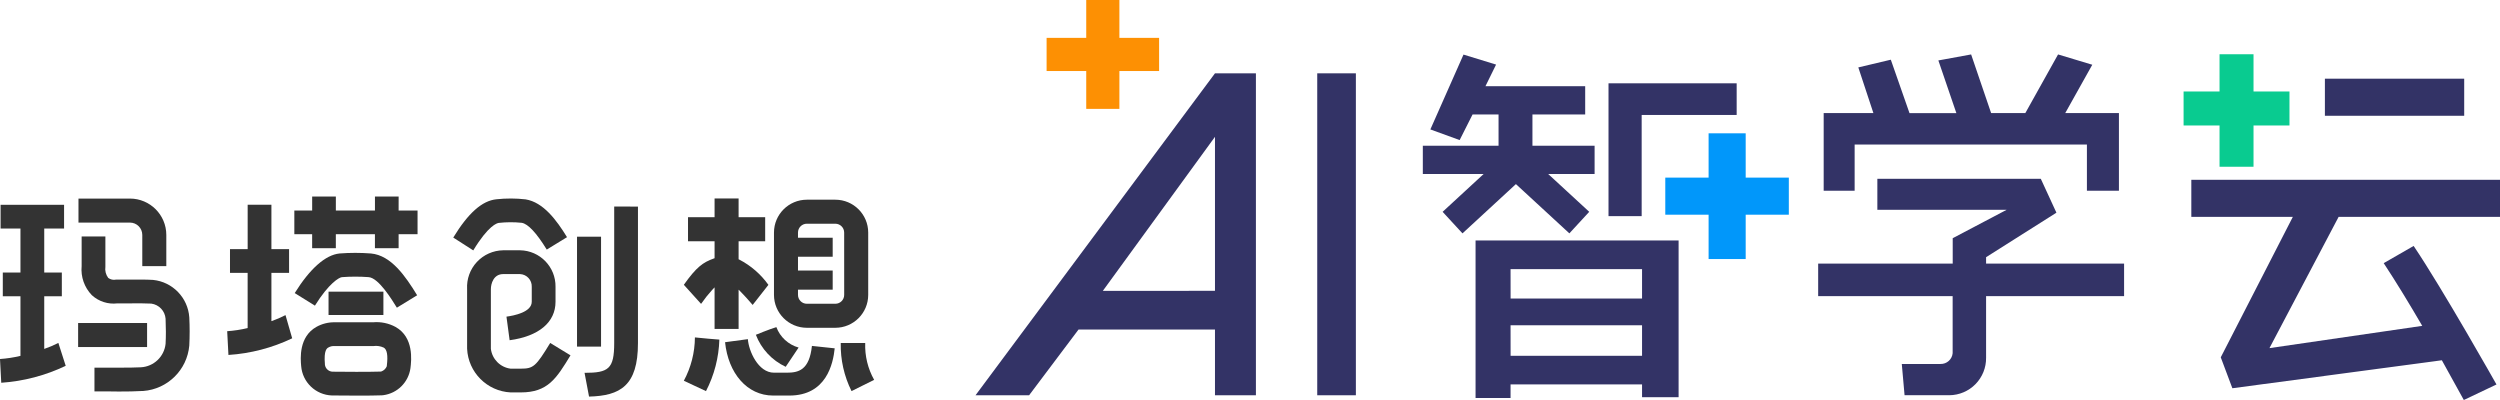
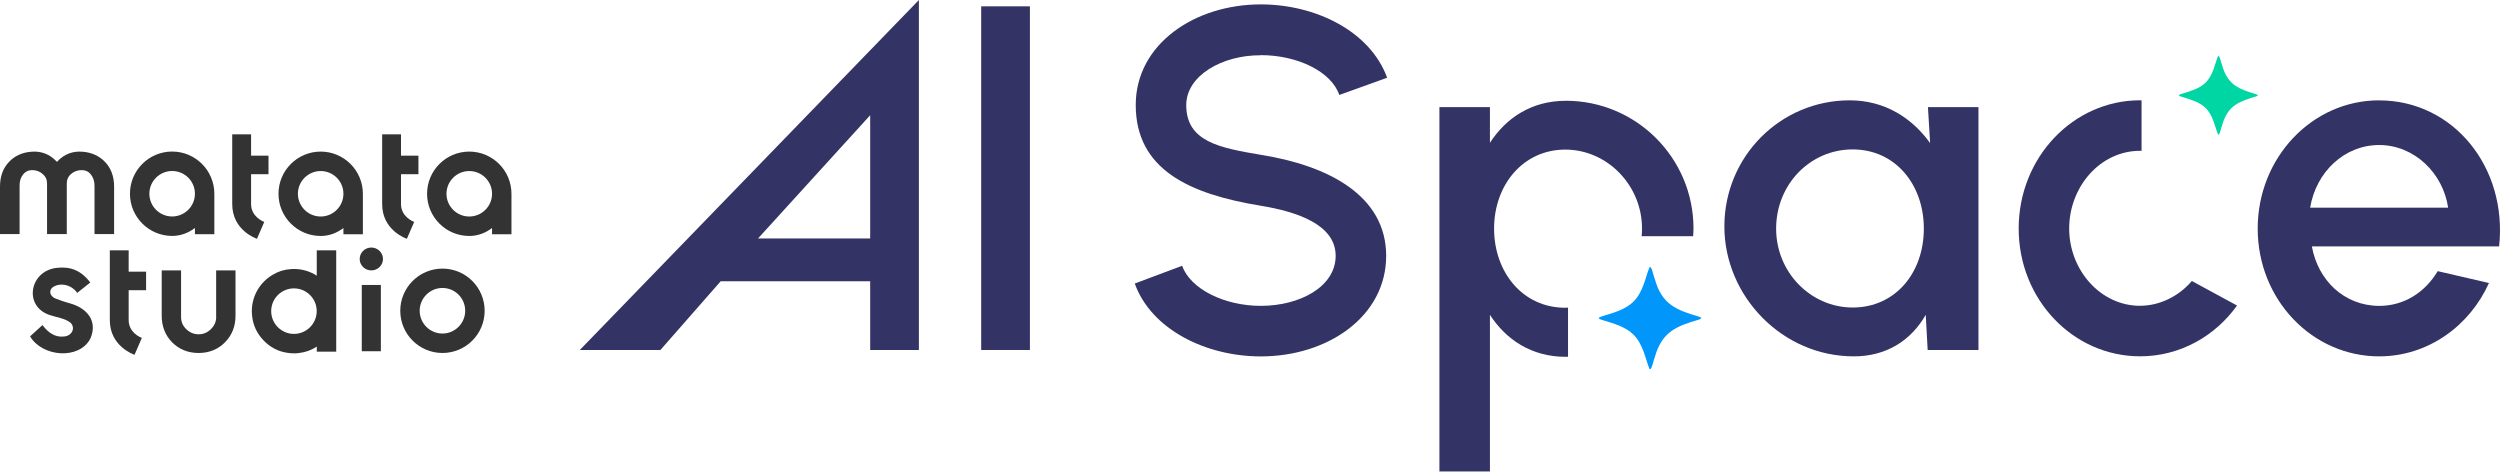
- <svg xmlns="http://www.w3.org/2000/svg" width="200" height="32" viewBox="0 0 200 32">
+ <svg xmlns="http://www.w3.org/2000/svg" id="_图层_2" data-name="图层 2" viewBox="0 0 540.95 102.02">
  <defs>
    <style>
      .cls-1 {
-         fill: #333;
+         fill: #00d6a3;
      }

      .cls-2 {
-         fill: #09cb90;
+         fill: #336;
      }

      .cls-3 {
-         fill: #fd9003;
+         fill: #0197fa;
      }

      .cls-4 {
-         fill: #0197fa;
-       }
- 
-       .cls-5 {
-         fill: #336;
+         fill: #333;
      }
    </style>
  </defs>
-   <g id="组_1683" data-name="组 1683" transform="translate(-70.553 -27.66)">
-     <g id="组_1682" data-name="组 1682" transform="translate(70.553 43.384)">
-       <g id="组_1681" data-name="组 1681">
-         <path id="路径_2092" data-name="路径 2092" class="cls-1" d="M102.2,54.464a3.192,3.192,0,0,0-1.795-.375c-.091,0-.183,0-.293,0H98.96c-.672,0-1.332,0-1.631,0a2.912,2.912,0,0,0-1.453.363c-1.428.794-1.285,2.54-1.23,3.141A2.557,2.557,0,0,0,97.1,59.944h.044c.539.005,1.327.013,2.108.013.674,0,1.343-.006,1.843-.024l.121-.011a2.527,2.527,0,0,0,2.173-2.162C103.468,57.128,103.673,55.293,102.2,54.464Zm-.7,3.088,0,.047a.736.736,0,0,1-.451.429l-.065.006c-1.046.035-2.843.017-3.815.008h-.023a.641.641,0,0,1-.6-.56l0-.041c-.1-1.124.169-1.275.276-1.334a.861.861,0,0,1,.506-.114c.31,0,.966,0,1.636,0H100.1c.11,0,.218,0,.321,0a1.467,1.467,0,0,1,.83.123C101.516,56.261,101.6,56.745,101.5,57.552Z" transform="translate(-70.553 -44.031)" />
-         <path id="路径_2093" data-name="路径 2093" class="cls-1" d="M74.092,56.221V52.009H75.5v-1.9H74.092v-3.52h1.587v-1.9H70.6v1.9H72.19v3.52H70.777v1.9H72.19v4.768a9.957,9.957,0,0,1-1.637.251l.1,1.9a14.163,14.163,0,0,0,5.156-1.356l-.588-1.833A8.268,8.268,0,0,1,74.092,56.221Z" transform="translate(-70.553 -44.031)" />
-         <path id="路径_2094" data-name="路径 2094" class="cls-1" d="M92.266,54V50.138h1.413v-1.9H92.266v-3.55h-1.9v3.55H88.952v1.9h1.412v4.414a9.946,9.946,0,0,1-1.636.251l.1,1.9a13.878,13.878,0,0,0,5.1-1.331l-.535-1.857A8.418,8.418,0,0,1,92.266,54Z" transform="translate(-70.553 -44.031)" />
-         <path id="路径_2095" data-name="路径 2095" class="cls-1" d="M112.215,57.8H111.4a1.823,1.823,0,0,1-1.577-1.59V51.434c0-.416.206-1.2.985-1.2h1.353a.98.98,0,0,1,.932,1.02v1.193c0,.831-1.414,1.111-2.023,1.192l.253,1.886c2.334-.314,3.672-1.435,3.672-3.078V51.252a2.882,2.882,0,0,0-2.834-2.922h-1.353a2.936,2.936,0,0,0-2.887,3.1v4.773A3.671,3.671,0,0,0,111.4,59.7h.813c2.172,0,2.853-1.116,3.98-2.966l-1.624-.99C113.424,57.624,113.226,57.8,112.215,57.8Z" transform="translate(-70.553 -44.031)" />
-         <path id="路径_2096" data-name="路径 2096" class="cls-1" d="M119.689,44.831V55.757c0,2.064-.454,2.377-2.372,2.377,0,0,.247,1.271.359,1.9,2.486-.064,3.914-.857,3.914-4.274v-4.09c0-2.807,0-5.578,0-6.837Z" transform="translate(-70.553 -44.031)" />
-         <path id="路径_2097" data-name="路径 2097" class="cls-1" d="M81.936,47.1v2.5h1.922V47.1a2.911,2.911,0,0,0-2.908-2.907H76.831v1.921H80.95A.987.987,0,0,1,81.936,47.1Z" transform="translate(-70.553 -44.031)" />
-         <rect id="矩形_3147" data-name="矩形 3147" class="cls-1" width="5.517" height="1.922" transform="translate(6.25 10.117)" />
-         <rect id="矩形_3148" data-name="矩形 3148" class="cls-1" width="1.922" height="8.793" transform="translate(46.162 3.212)" />
-         <path id="路径_2098" data-name="路径 2098" class="cls-1" d="M126.663,52.584a10.5,10.5,0,0,1,.867-1.088l.189-.2v3.327h1.922V51.48l.187.188c.256.259.553.586.908,1l.029.034,1.261-1.606a6.578,6.578,0,0,0-2.321-2.017l-.064-.029V47.607h2.126V45.685h-2.126v-1.5h-1.922v1.5h-2.125v1.922h2.125v1.357l-.072.026c-.854.307-1.374.673-2.387,2.1l1.377,1.525Z" transform="translate(-70.553 -44.031)" />
-         <path id="路径_2099" data-name="路径 2099" class="cls-1" d="M140.01,51.9V46.912a2.632,2.632,0,0,0-2.629-2.629H135.1a2.631,2.631,0,0,0-2.629,2.629V51.9a2.632,2.632,0,0,0,2.629,2.63h2.279A2.632,2.632,0,0,0,140.01,51.9Zm-1.922,0a.708.708,0,0,1-.707.708H135.1a.709.709,0,0,1-.708-.708v-.42h2.776V49.948h-2.776v-1.1h2.776V47.327h-2.776v-.415a.709.709,0,0,1,.708-.708h2.279a.708.708,0,0,1,.707.708Z" transform="translate(-70.553 -44.031)" />
-         <path id="路径_2100" data-name="路径 2100" class="cls-1" d="M139.77,55.745h-1.958a8.271,8.271,0,0,0,.863,3.85l1.809-.9A5.609,5.609,0,0,1,139.77,55.745Z" transform="translate(-70.553 -44.031)" />
-         <path id="路径_2101" data-name="路径 2101" class="cls-1" d="M126.146,55.3a7.4,7.4,0,0,1-.886,3.467l1.772.83a9.6,9.6,0,0,0,1.07-4.122C127.7,55.448,126.849,55.373,126.146,55.3Z" transform="translate(-70.553 -44.031)" />
-         <path id="路径_2102" data-name="路径 2102" class="cls-1" d="M133.409,57.651l1.032-1.54a2.671,2.671,0,0,1-1.779-1.634c-.585.177-1.64.613-1.64.613A4.67,4.67,0,0,0,133.409,57.651Z" transform="translate(-70.553 -44.031)" />
-         <rect id="矩形_3149" data-name="矩形 3149" class="cls-1" width="4.389" height="1.867" transform="translate(26.283 7.609)" />
-         <path id="路径_2103" data-name="路径 2103" class="cls-1" d="M97.715,48.585a16.331,16.331,0,0,1,2.517,0c1.612.151,2.751,1.805,3.693,3.344l-1.622.993c-.4-.648-1.449-2.368-2.248-2.443a14.375,14.375,0,0,0-2.149,0c-.219.022-1.036.475-2.16,2.28l-1.615-1.006C95.351,49.793,96.59,48.7,97.715,48.585Z" transform="translate(-70.553 -44.031)" />
-         <path id="路径_2104" data-name="路径 2104" class="cls-1" d="M82.8,50.7c-.553-.035-1.221-.029-1.867-.024-.364,0-.709.007-.995,0h-.051l-.052,0a.783.783,0,0,1-.624-.136,1.2,1.2,0,0,1-.227-.89V47.224h-1.9V49.6A2.95,2.95,0,0,0,77.9,51.92a2.571,2.571,0,0,0,2.049.657c.292.005.638,0,1,0,.583-.005,1.244-.01,1.706.018A1.325,1.325,0,0,1,83.8,53.807c.032.689.032,1.414,0,2.006a2.1,2.1,0,0,1-1.978,1.877c-.857.051-2.657.02-3.712.03v1.9c1.028-.011,1.5.009,1.941.009.686,0,1.346-.009,1.912-.044l.047,0a4,4,0,0,0,3.686-3.63,22.1,22.1,0,0,0,0-2.261A3.235,3.235,0,0,0,82.8,50.7Z" transform="translate(-70.553 -44.031)" />
-         <path id="路径_2105" data-name="路径 2105" class="cls-1" d="M102.444,44.031h-1.895V45.15H97.421V44.031H95.526V45.15H94.1v1.895h1.425v1.118h1.895V47.045h3.127v1.118h1.895V47.045h1.515V45.15h-1.515Z" transform="translate(-70.553 -44.031)" />
-         <path id="路径_2106" data-name="路径 2106" class="cls-1" d="M112.6,44.256a10.547,10.547,0,0,0-2.332-.007c-1.15.116-2.256,1.1-3.454,3.063l1.6,1.027c1.219-2.012,1.911-2.184,2.045-2.2a8.529,8.529,0,0,1,1.834-.007c.5.082,1.176.8,2,2.141l1.622-.993C115.074,45.917,114.027,44.489,112.6,44.256Z" transform="translate(-70.553 -44.031)" />
-         <path id="路径_2107" data-name="路径 2107" class="cls-1" d="M135.507,55.98c-.206,1.948-1.078,2.142-2.017,2.142h-1.017c-1.273,0-2.027-1.751-2.091-2.683l-1.824.245c.254,2.473,1.753,4.267,3.845,4.267h1.3c2.966,0,3.5-2.552,3.626-3.778Z" transform="translate(-70.553 -44.031)" />
+   <g id="_图层_1-2" data-name="图层 1">
+     <g>
+       <g>
+         <path class="cls-4" d="M27.84,54.17h-4.08v15.09c0,5.66,5.13,7.43,5.35,7.51l1.58-3.65c-.27-.1-2.85-1.14-2.85-3.86v-6.47h3.77v-4h-3.77v-4.62Z" />
+         <path class="cls-4" d="M89.62,48.02c-.27-.1-2.85-1.14-2.85-3.86v-6.47h3.77v-4h-3.77v-4.62h-4.08v15.09c0,5.66,5.13,7.43,5.35,7.51l1.58-3.65Z" />
+         <path class="cls-4" d="M95.74,58.12c-5.03,0-9.13,4.09-9.13,9.13s4.09,9.13,9.13,9.13,9.13-4.09,9.13-9.13-4.09-9.13-9.13-9.13ZM95.74,72.17c-2.72,0-4.93-2.21-4.93-4.93s2.21-4.93,4.93-4.93,4.92,2.21,4.92,4.93-2.21,4.93-4.92,4.93Z" />
+         <path class="cls-4" d="M15.09,65.62c-1.25-.33-2.27-.71-3-.99-1.09-.39-1.63-1.5-.85-2.33,1.44-1.24,4.18-.85,5.46,1.08l2.83-2.25c-2.01-2.67-4.36-3.51-7.26-3.17-5.88.67-7.2,8.23-1.62,10.17,1.7.59,3.38.72,4.63,1.72,1.15,1.19.2,2.86-1.43,2.96-1.99.24-3.47-.89-4.66-2.47l-2.68,2.44c2.59,4.44,10.65,5.16,13.06.45,1.64-3.84-.82-6.62-4.48-7.6Z" />
+         <path class="cls-4" d="M46.78,68.59c0,1.02-.38,1.88-1.15,2.64-.78.75-1.63,1.1-2.65,1.1s-1.9-.36-2.66-1.09c-.78-.76-1.14-1.61-1.14-2.65v-10.08h-4.19v9.83c0,2.27.76,4.2,2.25,5.73,1.53,1.53,3.46,2.31,5.73,2.31s4.21-.78,5.71-2.31c1.51-1.52,2.28-3.45,2.28-5.73v-9.83h-4.19v10.08Z" />
+         <rect class="cls-4" x="78.28" y="61.66" width="4.13" height="14.34" />
+         <path class="cls-4" d="M80.35,53.56c-1.39,0-2.52,1.11-2.52,2.48s1.13,2.47,2.52,2.47,2.52-1.11,2.52-2.47-1.13-2.48-2.52-2.48Z" />
+         <path class="cls-4" d="M72.73,54.17h-4.13s-.06,0-.06,0v5.48c-1.42-.92-3.11-1.45-4.92-1.45-.23,0-.46.01-.69.03-1.44.09-2.76.51-3.95,1.24-2.69,1.59-4.49,4.52-4.49,7.86,0,.37.03.74.07,1.1.22,2,1.05,3.76,2.49,5.25,1.41,1.47,3.11,2.35,5.05,2.65.5.08,1,.13,1.52.13.36,0,.71-.02,1.05-.07,1.4-.15,2.69-.62,3.88-1.39v1.1h4.2v-21.92h0ZM63.61,72.25c-2.72,0-4.93-2.21-4.93-4.93s2.21-4.92,4.93-4.92,4.92,2.21,4.92,4.92-2.21,4.93-4.92,4.93Z" />
+         <path class="cls-4" d="M37.25,51.05c1.91,0,3.57-.69,4.93-1.72v1.35h4.2v-8.76c0-5.03-4.09-9.13-9.13-9.13s-9.13,4.09-9.13,9.13,4.09,9.13,9.13,9.13ZM37.25,37c2.72,0,4.93,2.21,4.93,4.92s-2.21,4.92-4.93,4.92-4.93-2.21-4.93-4.92,2.21-4.92,4.93-4.92Z" />
+         <path class="cls-4" d="M78.52,50.69v-8.76c0-5.03-4.09-9.13-9.13-9.13s-9.13,4.09-9.13,9.13,4.09,9.13,9.13,9.13c1.91,0,3.57-.69,4.92-1.72v1.35h4.2ZM69.39,46.85c-2.72,0-4.93-2.21-4.93-4.92s2.21-4.92,4.93-4.92,4.92,2.21,4.92,4.92-2.21,4.92-4.92,4.92Z" />
+         <path class="cls-4" d="M101.54,32.8c-5.03,0-9.13,4.09-9.13,9.13s4.09,9.13,9.13,9.13c1.91,0,3.57-.69,4.93-1.72v1.35h4.2v-8.76c0-5.03-4.09-9.13-9.13-9.13ZM101.54,46.85c-2.72,0-4.93-2.21-4.93-4.92s2.21-4.92,4.93-4.92,4.93,2.21,4.93,4.92-2.21,4.92-4.93,4.92Z" />
+         <path class="cls-4" d="M24.69,50.64v-10.27c0-2.19-.67-4-1.99-5.36-1.25-1.29-2.88-2.03-4.83-2.18h0c-2.14-.18-3.97.52-5.44,2.08l-.11.11-.11-.11c-1.47-1.56-3.3-2.26-5.44-2.08-1.97.16-3.58.89-4.8,2.18-1.31,1.35-1.97,3.15-1.97,5.37v10.27h4.24v-10.51c0-1,.25-1.77.79-2.43.5-.61,1.12-.9,1.93-.9.89,0,1.65.28,2.3.86.62.53.92,1.17.92,2.01v10.97h4.27v-10.97c0-.82.29-1.48.89-2.01.68-.58,1.44-.86,2.33-.86.82,0,1.46.29,1.96.9.54.67.82,1.48.82,2.43v10.51h4.24Z" />
+         <path class="cls-4" d="M57.18,48.02c-.27-.1-2.85-1.14-2.85-3.86v-6.47h3.77v-4h-3.77v-4.62h-4.08v15.09c0,5.66,5.13,7.43,5.35,7.51l1.58-3.65Z" />
      </g>
+       <path class="cls-3" d="M345.93,68.83c.21-.3.6-.31,1.02-.48,2.12-.64,4.76-1.38,6.43-3.02,2.2-2.11,2.68-5.46,3.52-7.44.42-.73.94,2.08,1.18,2.54,1.57,5.62,4.9,6.7,9.53,8.08.62.22.67.41,0,.65-4.65,1.38-7.95,2.47-9.53,8.08-.26.55-.75,3.25-1.18,2.54-.84-1.97-1.32-5.34-3.52-7.44-1.67-1.64-4.32-2.38-6.43-3.02-.59-.2-.9-.25-1.02-.48v-.02Z" />
+       <path class="cls-1" d="M471.47,20.61c.16-.23.46-.24.79-.37,1.63-.49,3.66-1.06,4.95-2.33,1.69-1.62,2.06-4.2,2.71-5.72.33-.56.72,1.6.91,1.96,1.21,4.32,3.77,5.16,7.33,6.22.48.17.52.32,0,.5-3.57,1.07-6.12,1.9-7.33,6.22-.2.42-.58,2.5-.91,1.96-.65-1.52-1.02-4.11-2.71-5.72-1.29-1.26-3.32-1.83-4.95-2.33-.45-.16-.7-.19-.79-.37h0Z" />
+       <path class="cls-2" d="M142.89,75.74l13.05-14.88h32.35v14.88h10.54V0l-73.38,75.74h17.44ZM188.29,24.93v26.67h-24.27l24.27-26.67Z" />
+       <rect class="cls-2" x="212.31" y="1.37" width="10.54" height="74.36" />
+       <path class="cls-2" d="M272.82,11.93c7.88,0,15.24,3.52,16.98,8.62l10.35-3.73c-3.68-10.09-15.5-15.87-27.33-15.87-14.35,0-27.07,8.62-27.07,21.76,0,13.98,11.62,19.29,27.07,21.81,7.99,1.31,16.19,4.15,16.19,10.83s-7.73,10.83-16.19,10.83c-7.88,0-15.24-3.63-17.03-8.67l-10.25,3.84c3.52,9.83,15.24,15.77,27.28,15.77,14.51,0,27.12-8.67,27.12-21.76s-12.61-19.55-27.12-21.86c-9.04-1.52-16.14-2.89-16.14-10.77,0-6.36,7.78-10.83,16.14-10.77Z" />
+       <path class="cls-2" d="M338.79,21.81c-7.41,0-12.93,3.73-16.4,9.09v-7.72h-10.93v78.84h10.93v-33.9c3.47,5.36,8.99,9.09,16.4,9.09.17,0,.33-.02.5-.03v-10.62c-.2,0-.4.03-.6.03-9.2,0-15.4-7.67-15.4-17.14s6.31-17.08,15.4-17.08,16.61,7.73,16.61,17.08c0,.56-.03,1.11-.08,1.66h11.14c.03-.55.08-1.1.08-1.66,0-15.24-12.35-27.65-27.65-27.65Z" />
+       <path class="cls-2" d="M417.64,30.96c-3.89-5.41-9.78-9.25-17.4-9.25-15.03,0-27.12,12.19-27.12,27.28s12.51,28.12,28.01,28.12c7.2,0,12.46-3.57,15.56-8.99l.42,7.62h10.99V23.18h-10.93l.47,7.78ZM400.88,66.54c-8.99,0-16.56-7.52-16.56-17.08s7.36-17.13,16.56-17.13,15.4,7.57,15.4,17.13-6.15,17.08-15.4,17.08Z" />
+       <path class="cls-2" d="M514.8,21.71c-14.51,0-26.28,12.4-26.28,27.75s11.77,27.65,26.28,27.65c10.51,0,19.55-6.52,23.76-15.87l-11.09-2.57c-2.79,4.68-7.36,7.52-12.67,7.52-7.62-.05-13.25-5.57-14.56-12.88h40.52c1.84-17.08-9.88-31.59-25.96-31.59ZM499.87,44.94c1.26-7.67,7.36-13.56,14.93-13.56s13.82,6.04,14.93,13.56h-29.85Z" />
+       <path class="cls-2" d="M463.08,66.17c-8.57,0-15.35-7.73-15.35-16.72s6.67-16.82,15.35-16.82c.1,0,.21.02.31.02v-10.93c-.1,0-.2-.02-.31-.02-14.51,0-26.28,12.4-26.28,27.75s11.77,27.65,26.28,27.65c8.57,0,16.19-4.31,20.97-10.99l-9.78-5.31c-2.73,3.21-6.83,5.36-11.2,5.36Z" />
    </g>
-     <rect id="矩形_3150" data-name="矩形 3150" class="cls-2" width="8.471" height="2.719" transform="translate(245.24 34.979)" />
-     <rect id="矩形_3151" data-name="矩形 3151" class="cls-2" width="2.719" height="9" transform="translate(248.116 32)" />
-     <rect id="矩形_3152" data-name="矩形 3152" class="cls-3" width="9" height="2.653" transform="translate(154.281 30.689)" />
-     <rect id="矩形_3153" data-name="矩形 3153" class="cls-3" width="2.653" height="8.71" transform="translate(157.452 27.66)" />
-     <rect id="矩形_3154" data-name="矩形 3154" class="cls-4" width="9.883" height="2.967" transform="translate(203.776 41.869)" />
-     <rect id="矩形_3155" data-name="矩形 3155" class="cls-4" width="2.967" height="10.058" transform="translate(207.241 38.325)" />
-     <path id="路径_2108" data-name="路径 2108" class="cls-5" d="M202.542,37.059h7.6V34.527H199.89V45.153h2.652Z" transform="translate(-0.656 -0.202)" />
-     <path id="路径_2109" data-name="路径 2109" class="cls-5" d="M189.22,60.146h2.8V59.061h10.519v1.025h2.924V47.547H189.22Zm2.8-10.308h10.519v2.351H192.023Zm0,4.491h10.519V56.77H192.023Z" transform="translate(-0.622 -0.648)" />
-     <path id="路径_2110" data-name="路径 2110" class="cls-5" d="M196.694,46.329l1.589-1.724L195,41.58h3.713V39.319h-4.973v-2.5h4.22V34.557h-7.979l.85-1.73-2.606-.8-2.651,5.987,2.343.852,1.032-2.047h2.08v2.5h-6.058V41.58h4.865l-3.282,3.026,1.589,1.724,4.275-3.942Z" transform="translate(-0.592)" />
-     <path id="路径_2111" data-name="路径 2111" class="cls-5" d="M231.885,44.445H221.543V41.966H234.62l1.248,2.709-5.626,3.56v.513h11.04v2.6h-11.04v4.93a2.961,2.961,0,0,1-2.936,3H223.72l-.222-2.5h3.1a.951.951,0,0,0,.969-.86V51.348H216.808v-2.6h10.764V46.716Zm-2.84-12.43,1.6,4.692h2.736L236,32.015l2.738.824-2.164,3.867h4.295v6.214h-2.561v-3.7H219.726v3.7h-2.477V36.707h3.978l-1.207-3.654,2.6-.617,1.494,4.272h3.75l-1.44-4.213Z" transform="translate(-0.802)" />
-     <path id="路径_2112" data-name="路径 2112" class="cls-5" d="M249.182,56.894l5.766-11.236h-8.121V42.691h24.694v2.967H258.61l-5.533,10.5L265.3,54.376c-1.018-1.744-2.092-3.518-3.083-5.016l2.395-1.377c2.312,3.426,6.627,11.083,6.627,11.083l-2.612,1.242-1.758-3.179-16.759,2.238Z" transform="translate(-0.968 -0.648)" />
-     <rect id="矩形_3156" data-name="矩形 3156" class="cls-5" width="11.144" height="2.967" transform="translate(256.545 33.955)" />
-     <path id="路径_2113" data-name="路径 2113" class="cls-5" d="M171.451,34.174V59.929h-3.275V54.668H157.263l-3.957,5.261H149.02l19.156-25.755Zm-3.275,17.4V39.254l-8.971,12.323Z" transform="translate(-0.425 -0.648)" />
-     <path id="路径_2114" data-name="路径 2114" class="cls-5" d="M176.45,34.174h3.091V59.929H176.45Z" transform="translate(-0.518 -0.648)" />
  </g>
</svg>
